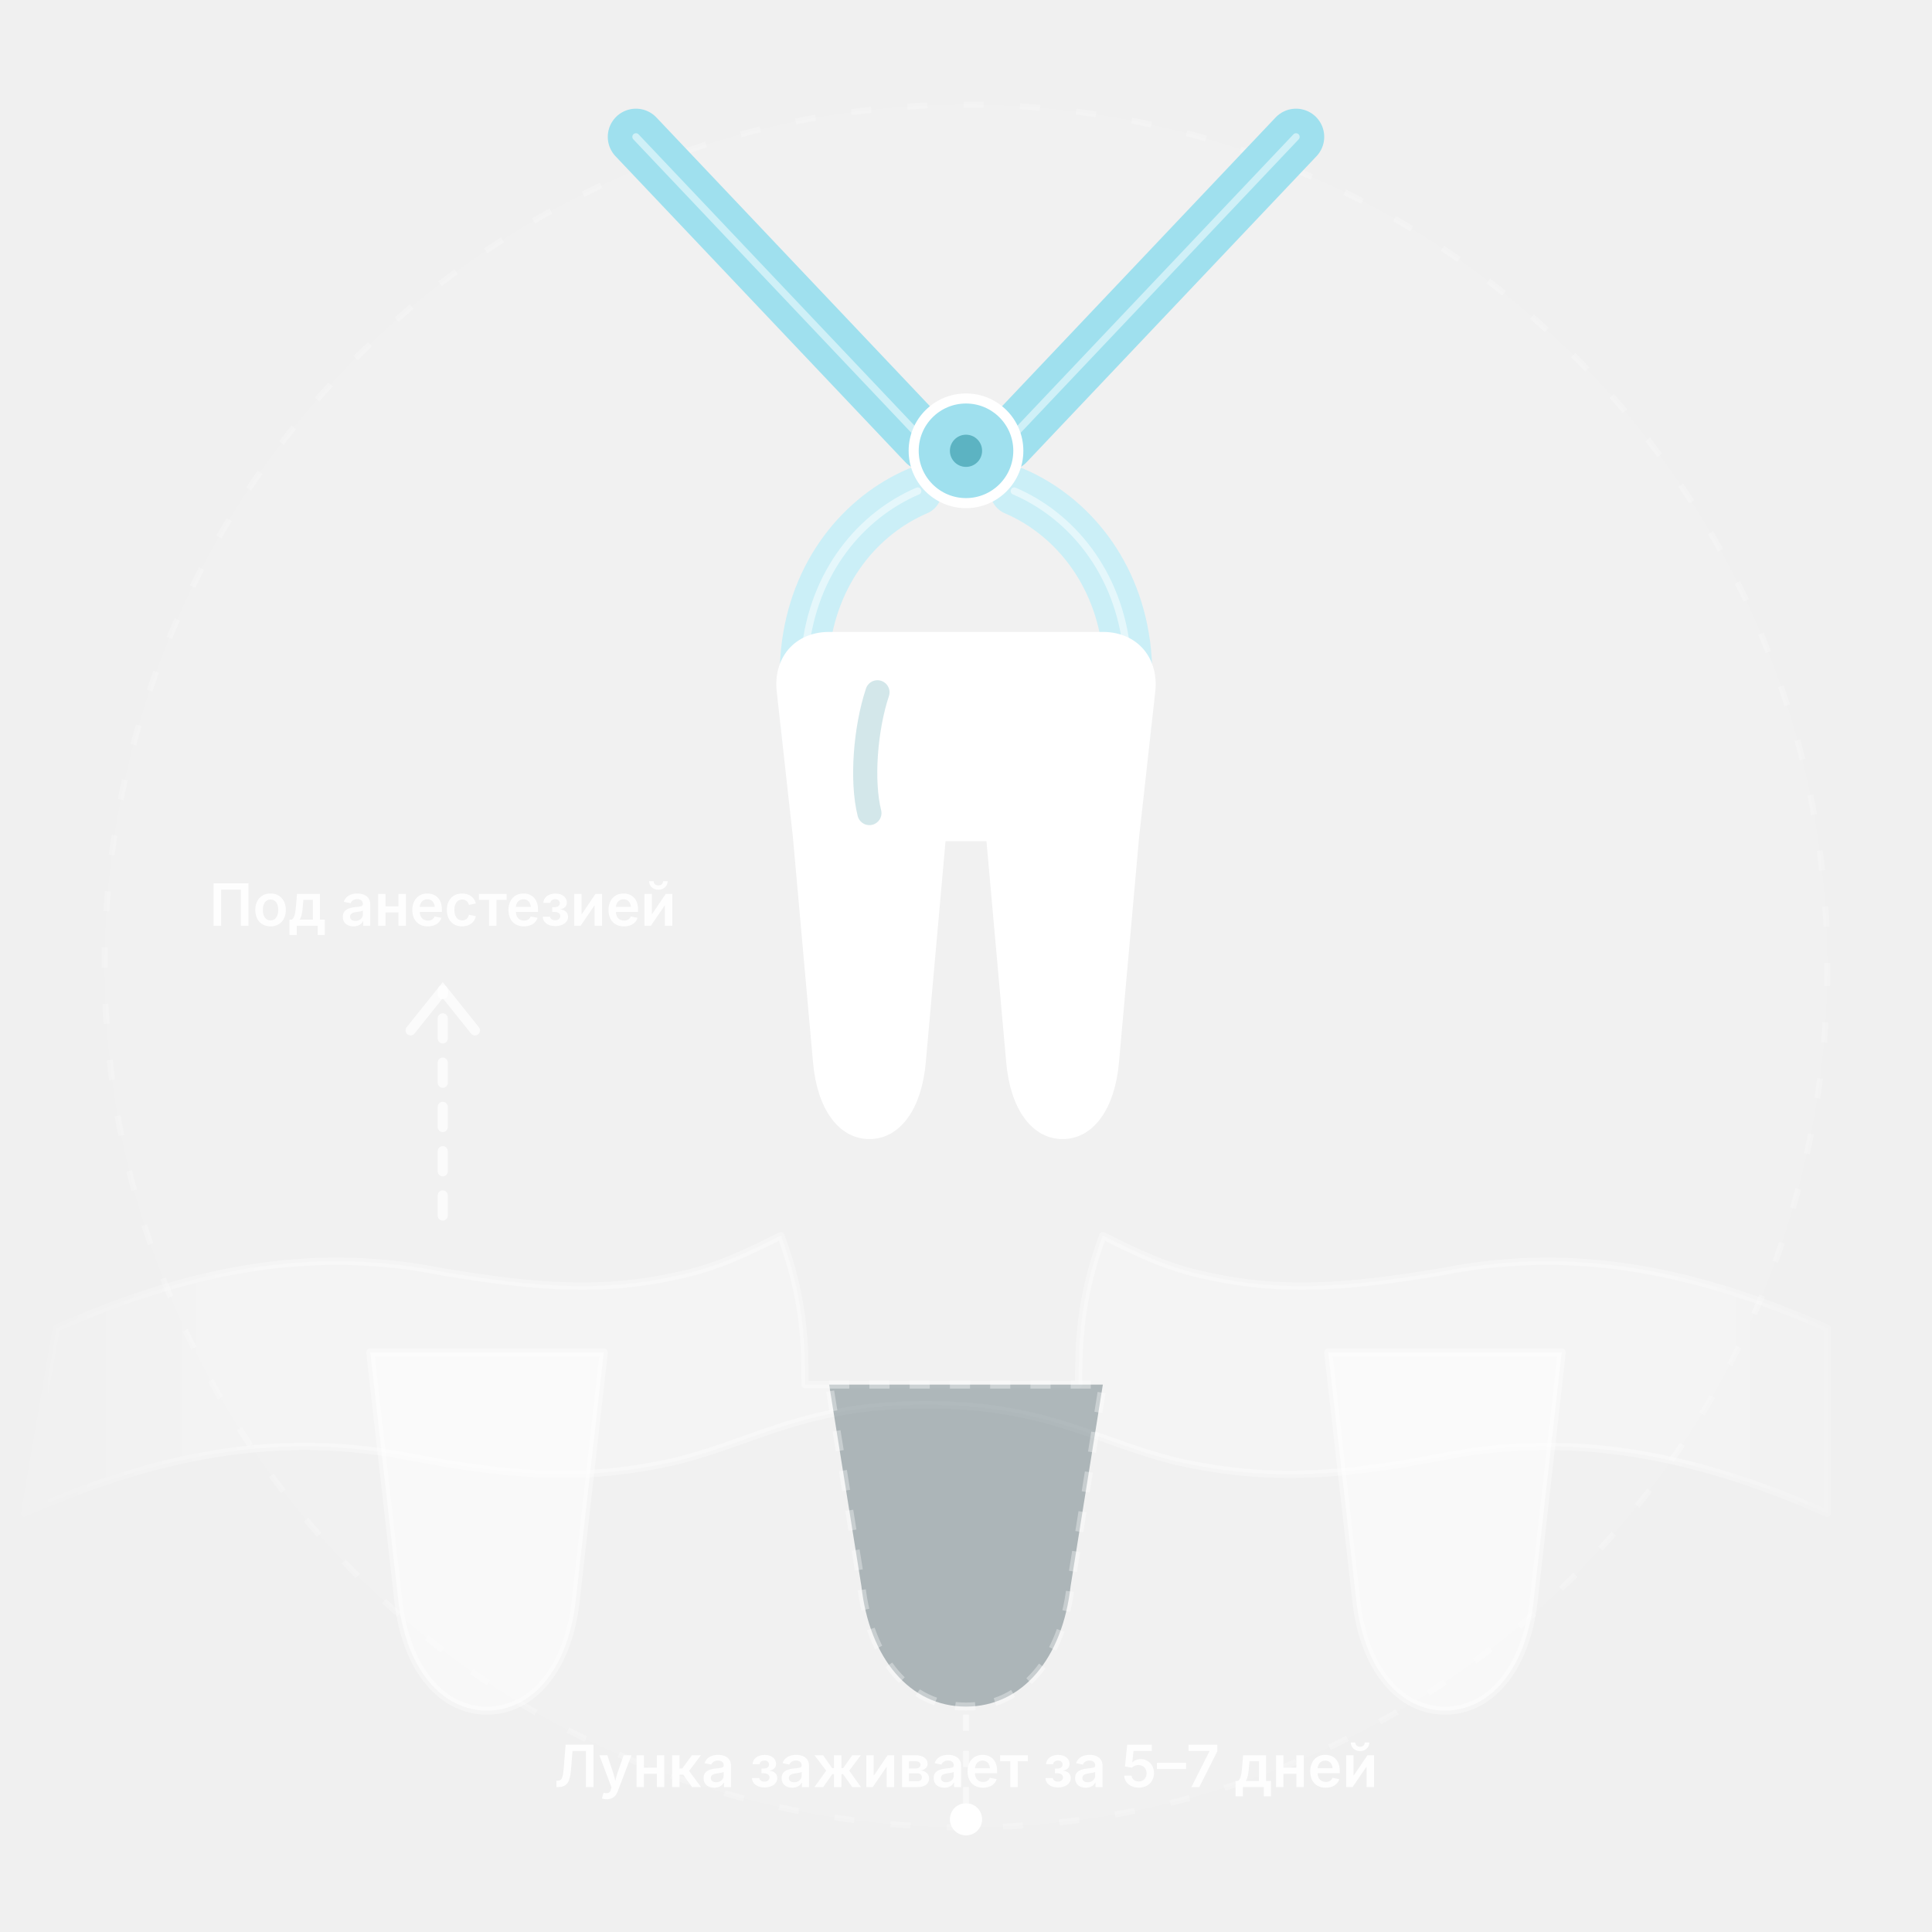
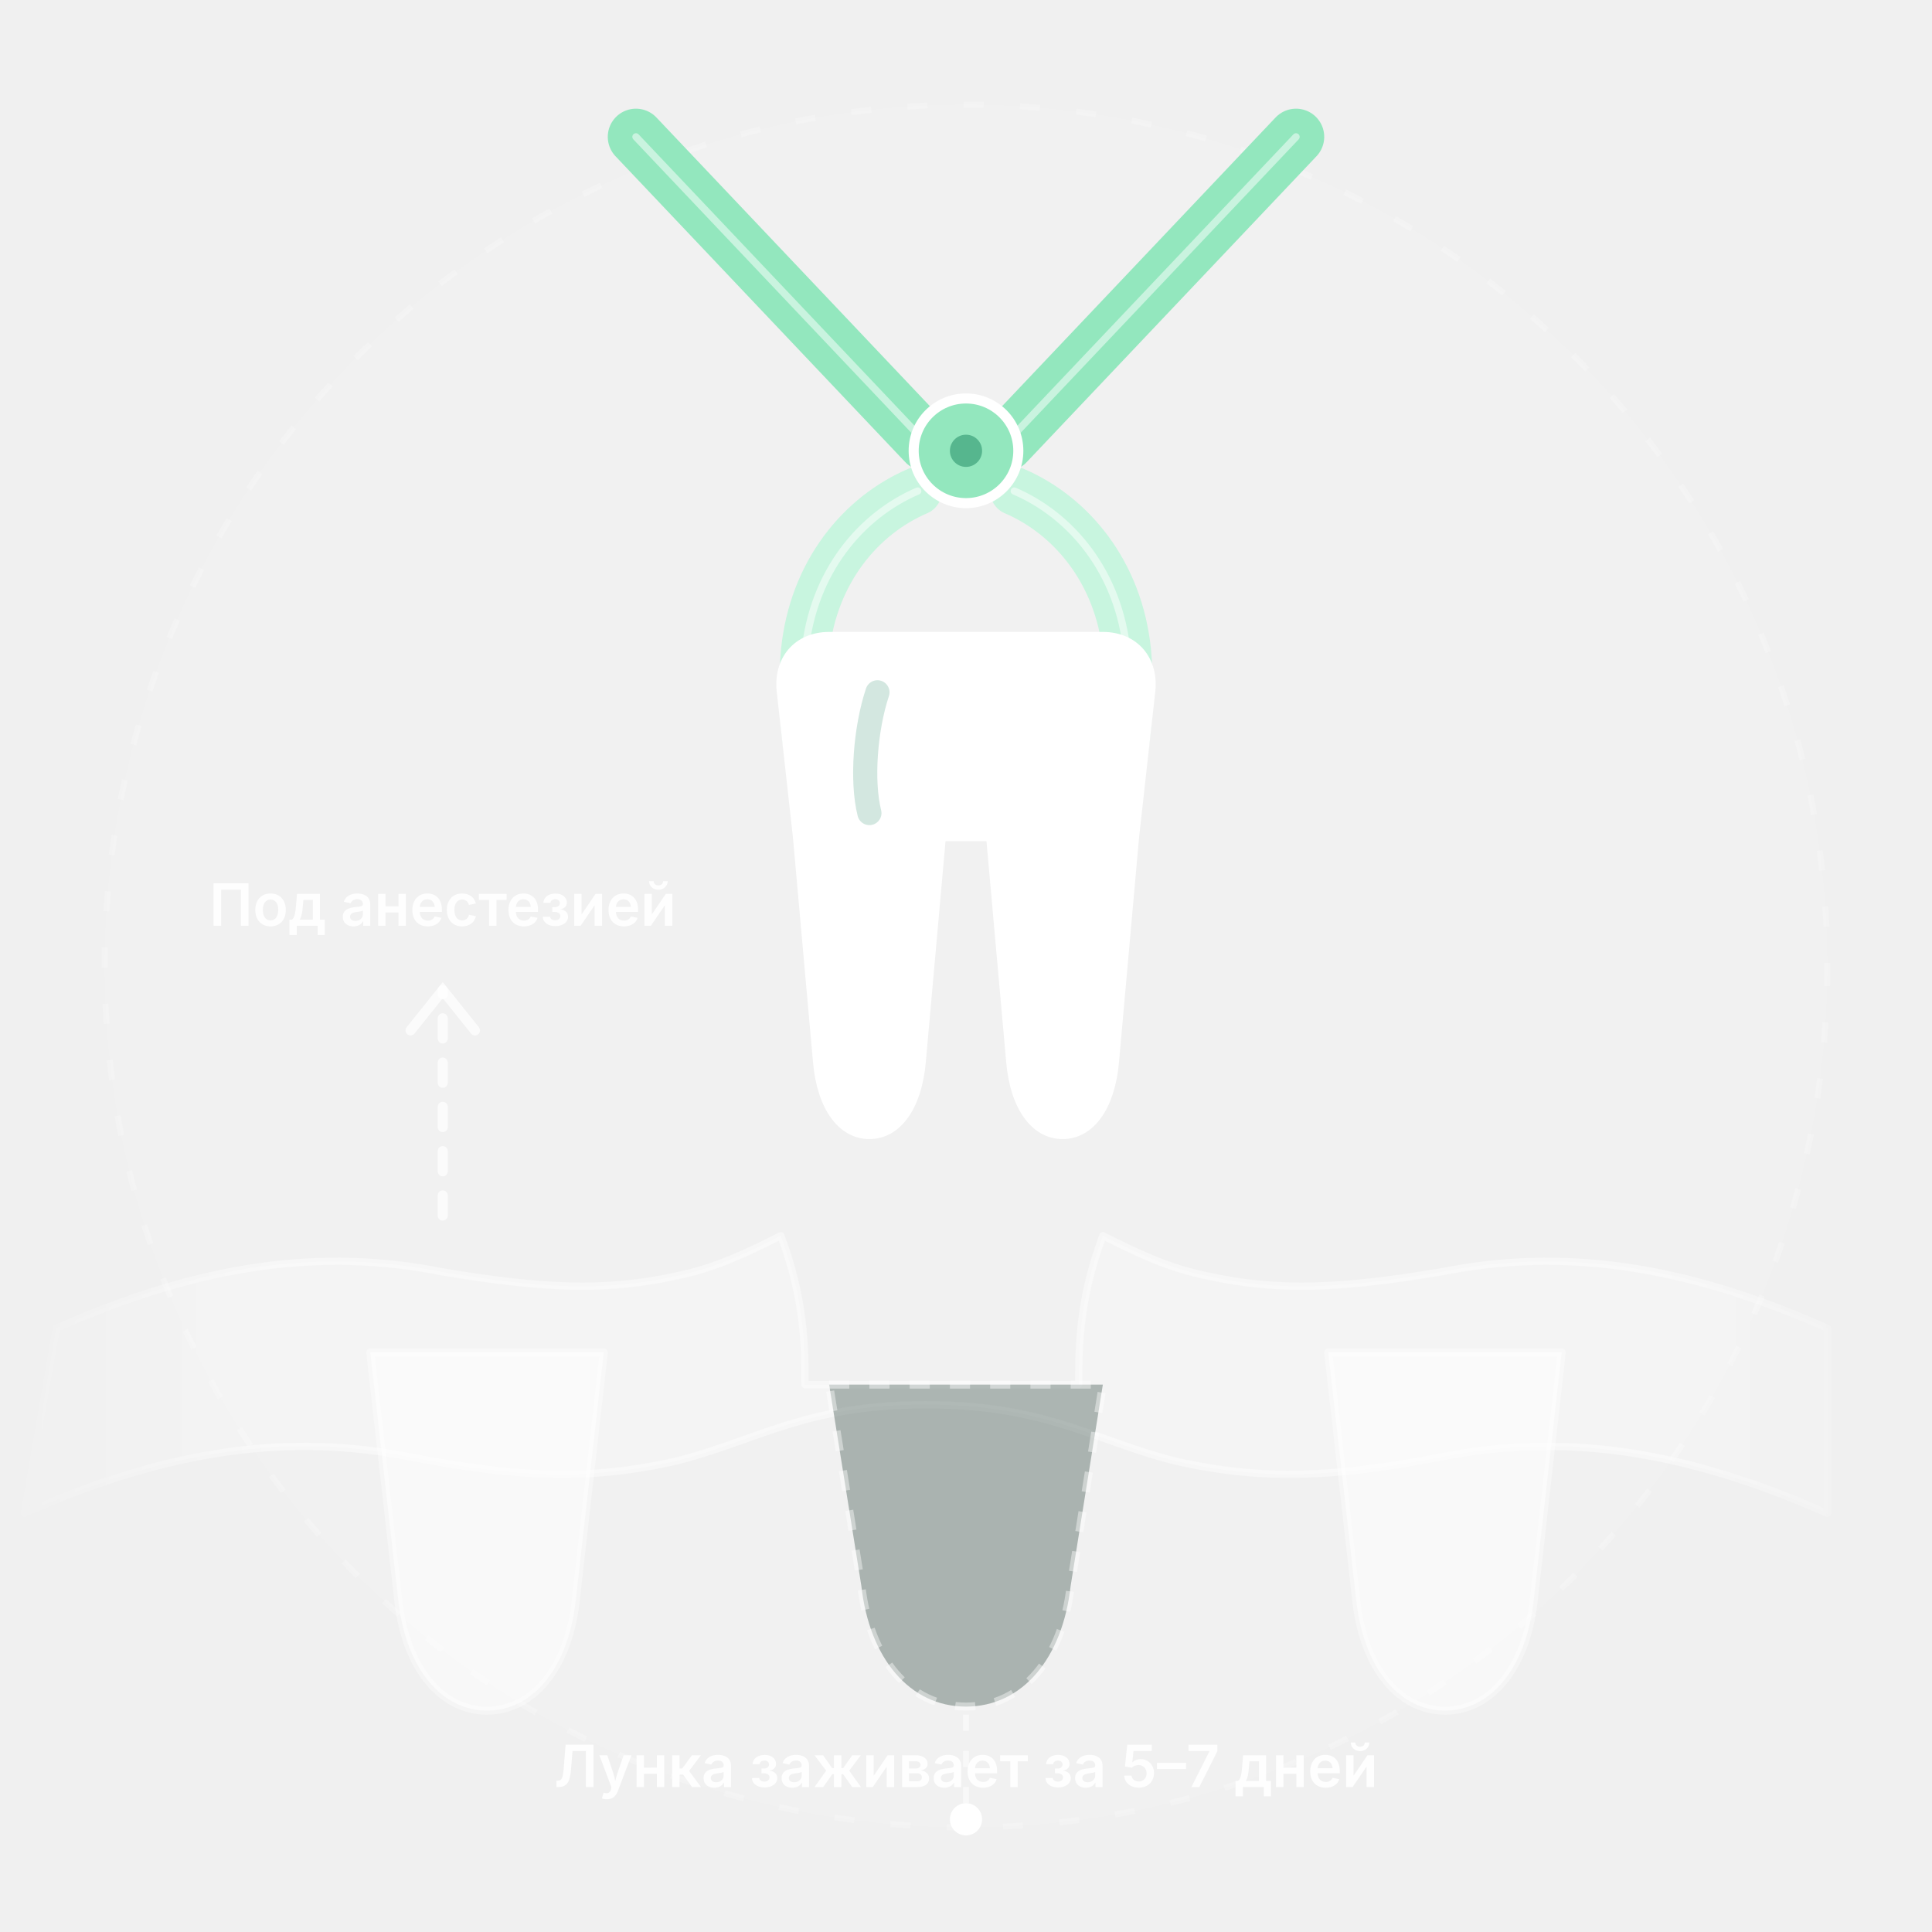
<svg xmlns="http://www.w3.org/2000/svg" viewBox="0 0 480 480" role="img" aria-label="Хирургическая стоматология: удаление зуба щипцами под анестезией">
  <defs>
    <linearGradient id="sg-fx" x1="0" y1="0" x2="1" y2="0">
      <stop offset="0" stop-color="#000" />
      <stop offset=".14" stop-color="#fff" />
      <stop offset=".86" stop-color="#fff" />
      <stop offset="1" stop-color="#000" />
    </linearGradient>
    <mask id="sg-mx">
      <rect width="480" height="480" fill="url(#sg-fx)" />
    </mask>
  </defs>
  <circle cx="240" cy="240" r="214" fill="#fff" opacity=".07" />
  <circle cx="240" cy="240" r="214" fill="none" stroke="#fff" stroke-opacity=".18" stroke-width="1.5" stroke-dasharray="5 9" />
  <g mask="url(#sg-mx)">
-     <path d="M14 330c36-16 66-20 96-14 24 4 40 5 58 1 10-2 18-6 26-10 6 16 6 28 6 37h68c0-9 0-21 6-37 8 4 16 8 26 10 18 4 34 3 58-1 30-6 60-2 96 14v46c-36-16-66-20-96-14-26 5-44 6-66 1-20-5-32-14-62-14s-42 9-62 14c-22 5-40 4-66-1-30-6-60-2-96 14z" fill="#fff" fill-opacity=".24" stroke="#fff" stroke-opacity=".32" stroke-width="1.8" stroke-linejoin="round" />
+     <path d="M14 330c36-16 66-20 96-14 24 4 40 5 58 1 10-2 18-6 26-10 6 16 6 28 6 37h68c0-9 0-21 6-37 8 4 16 8 26 10 18 4 34 3 58-1 30-6 60-2 96 14v46c-36-16-66-20-96-14-26 5-44 6-66 1-20-5-32-14-62-14s-42 9-62 14c-22 5-40 4-66-1-30-6-60-2-96 14z" fill="#fff" fill-opacity=".24" stroke="#fff" stroke-opacity=".40" stroke-width="1.8" stroke-linejoin="round" />
    <g fill="#fff" fill-opacity=".55" stroke="#fff" stroke-opacity=".35" stroke-width="2" stroke-linejoin="round">
      <path d="M92 336h58l-7 62c-2 17-11 27-22 27s-20-10-22-27z" />
      <path d="M330 336h58l-7 62c-2 17-11 27-22 27s-20-10-22-27z" />
    </g>
  </g>
-   <path d="M206 344h68l-8 50c-2 18-12 30-26 30s-24-12-26-30z" fill="#0B2A33" fill-opacity=".3" stroke="#fff" stroke-opacity=".34" stroke-width="2" stroke-dasharray="5 5" stroke-linejoin="round" />
-   <g stroke="#9FE0EE" stroke-width="14" fill="none" stroke-linecap="round" stroke-linejoin="round">
+   <path d="M206 344h68l-8 50c-2 18-12 30-26 30s-24-12-26-30z" fill="#04231A" fill-opacity=".3" stroke="#fff" stroke-opacity=".42" stroke-width="2" stroke-dasharray="5 5" stroke-linejoin="round" />
+   <g stroke="#93E7BE" stroke-width="14" fill="none" stroke-linecap="round" stroke-linejoin="round">
    <path d="M158 34l72 76" />
    <path d="M322 34l-72 76" />
  </g>
-   <g stroke="#CBEFF7" stroke-width="12" fill="none" stroke-linecap="round" stroke-linejoin="round">
+   <g stroke="#C8F5DF" stroke-width="12" fill="none" stroke-linecap="round" stroke-linejoin="round">
    <path d="M228 122c-14 6-26 20-28 40-1 12 0 22 2 30" />
    <path d="M252 122c14 6 26 20 28 40 1 12 0 22-2 30" />
  </g>
  <g stroke="#fff" stroke-opacity=".5" stroke-width="1.8" fill="none" stroke-linecap="round">
    <path d="M158 34l72 76" />
    <path d="M322 34l-72 76" />
    <path d="M228 122c-14 6-26 20-28 40-1 12 0 22 2 30" />
    <path d="M252 122c14 6 26 20 28 40 1 12 0 22-2 30" />
  </g>
-   <circle cx="240" cy="112" r="13" fill="#9FE0EE" stroke="#fff" stroke-width="2.5" />
-   <circle cx="240" cy="112" r="4" fill="#0D7C8C" fill-opacity=".45" />
+   <circle cx="240" cy="112" r="13" fill="#93E7BE" stroke="#fff" stroke-width="2.5" />
+   <circle cx="240" cy="112" r="4" fill="#0C7A55" fill-opacity=".45" />
  <g transform="translate(240,158)">
    <path d="M-34 0h68c8 0 13 6 12 14l-4 36h-84l-4-36c-1-8 4-14 12-14z" fill="#fff" stroke="#fff" stroke-width="2" stroke-linejoin="round" />
    <path d="M-42 50h36l-5 56c-1 11-6 18-13 18s-12-7-13-18z" fill="#fff" stroke="#fff" stroke-width="2" stroke-linejoin="round" />
    <path d="M6 50h36l-5 56c-1 11-6 18-13 18s-12-7-13-18z" fill="#fff" stroke="#fff" stroke-width="2" stroke-linejoin="round" />
-     <path d="M-22 14c-3 9-4 22-2 30" stroke="#0D7C8C" stroke-opacity=".18" stroke-width="6" stroke-linecap="round" fill="none" />
+     <path d="M-22 14c-3 9-4 22-2 30" stroke="#0C7A55" stroke-opacity=".18" stroke-width="6" stroke-linecap="round" fill="none" />
  </g>
  <g stroke="#fff" stroke-opacity=".75" stroke-width="2.5" fill="none" stroke-linecap="round">
    <path d="M110 302v-56" stroke-dasharray="5 6" />
    <path d="M102 256l8-10 8 10" />
  </g>
  <g stroke="#fff" stroke-opacity=".5" stroke-width="1.5" fill="none" stroke-dasharray="4 5">
    <path d="M240 426v22" />
  </g>
  <g fill="#fff">
    <circle cx="240" cy="452" r="4" />
  </g>
  <g fill="#fff" fill-opacity=".92" text-anchor="middle" font-family="system-ui,-apple-system,'Segoe UI',sans-serif" font-size="14.5" font-weight="600">
    <text x="240" y="444">Лунка заживает за 5–7 дней</text>
    <text x="110" y="230">Под анестезией</text>
  </g>
</svg>
